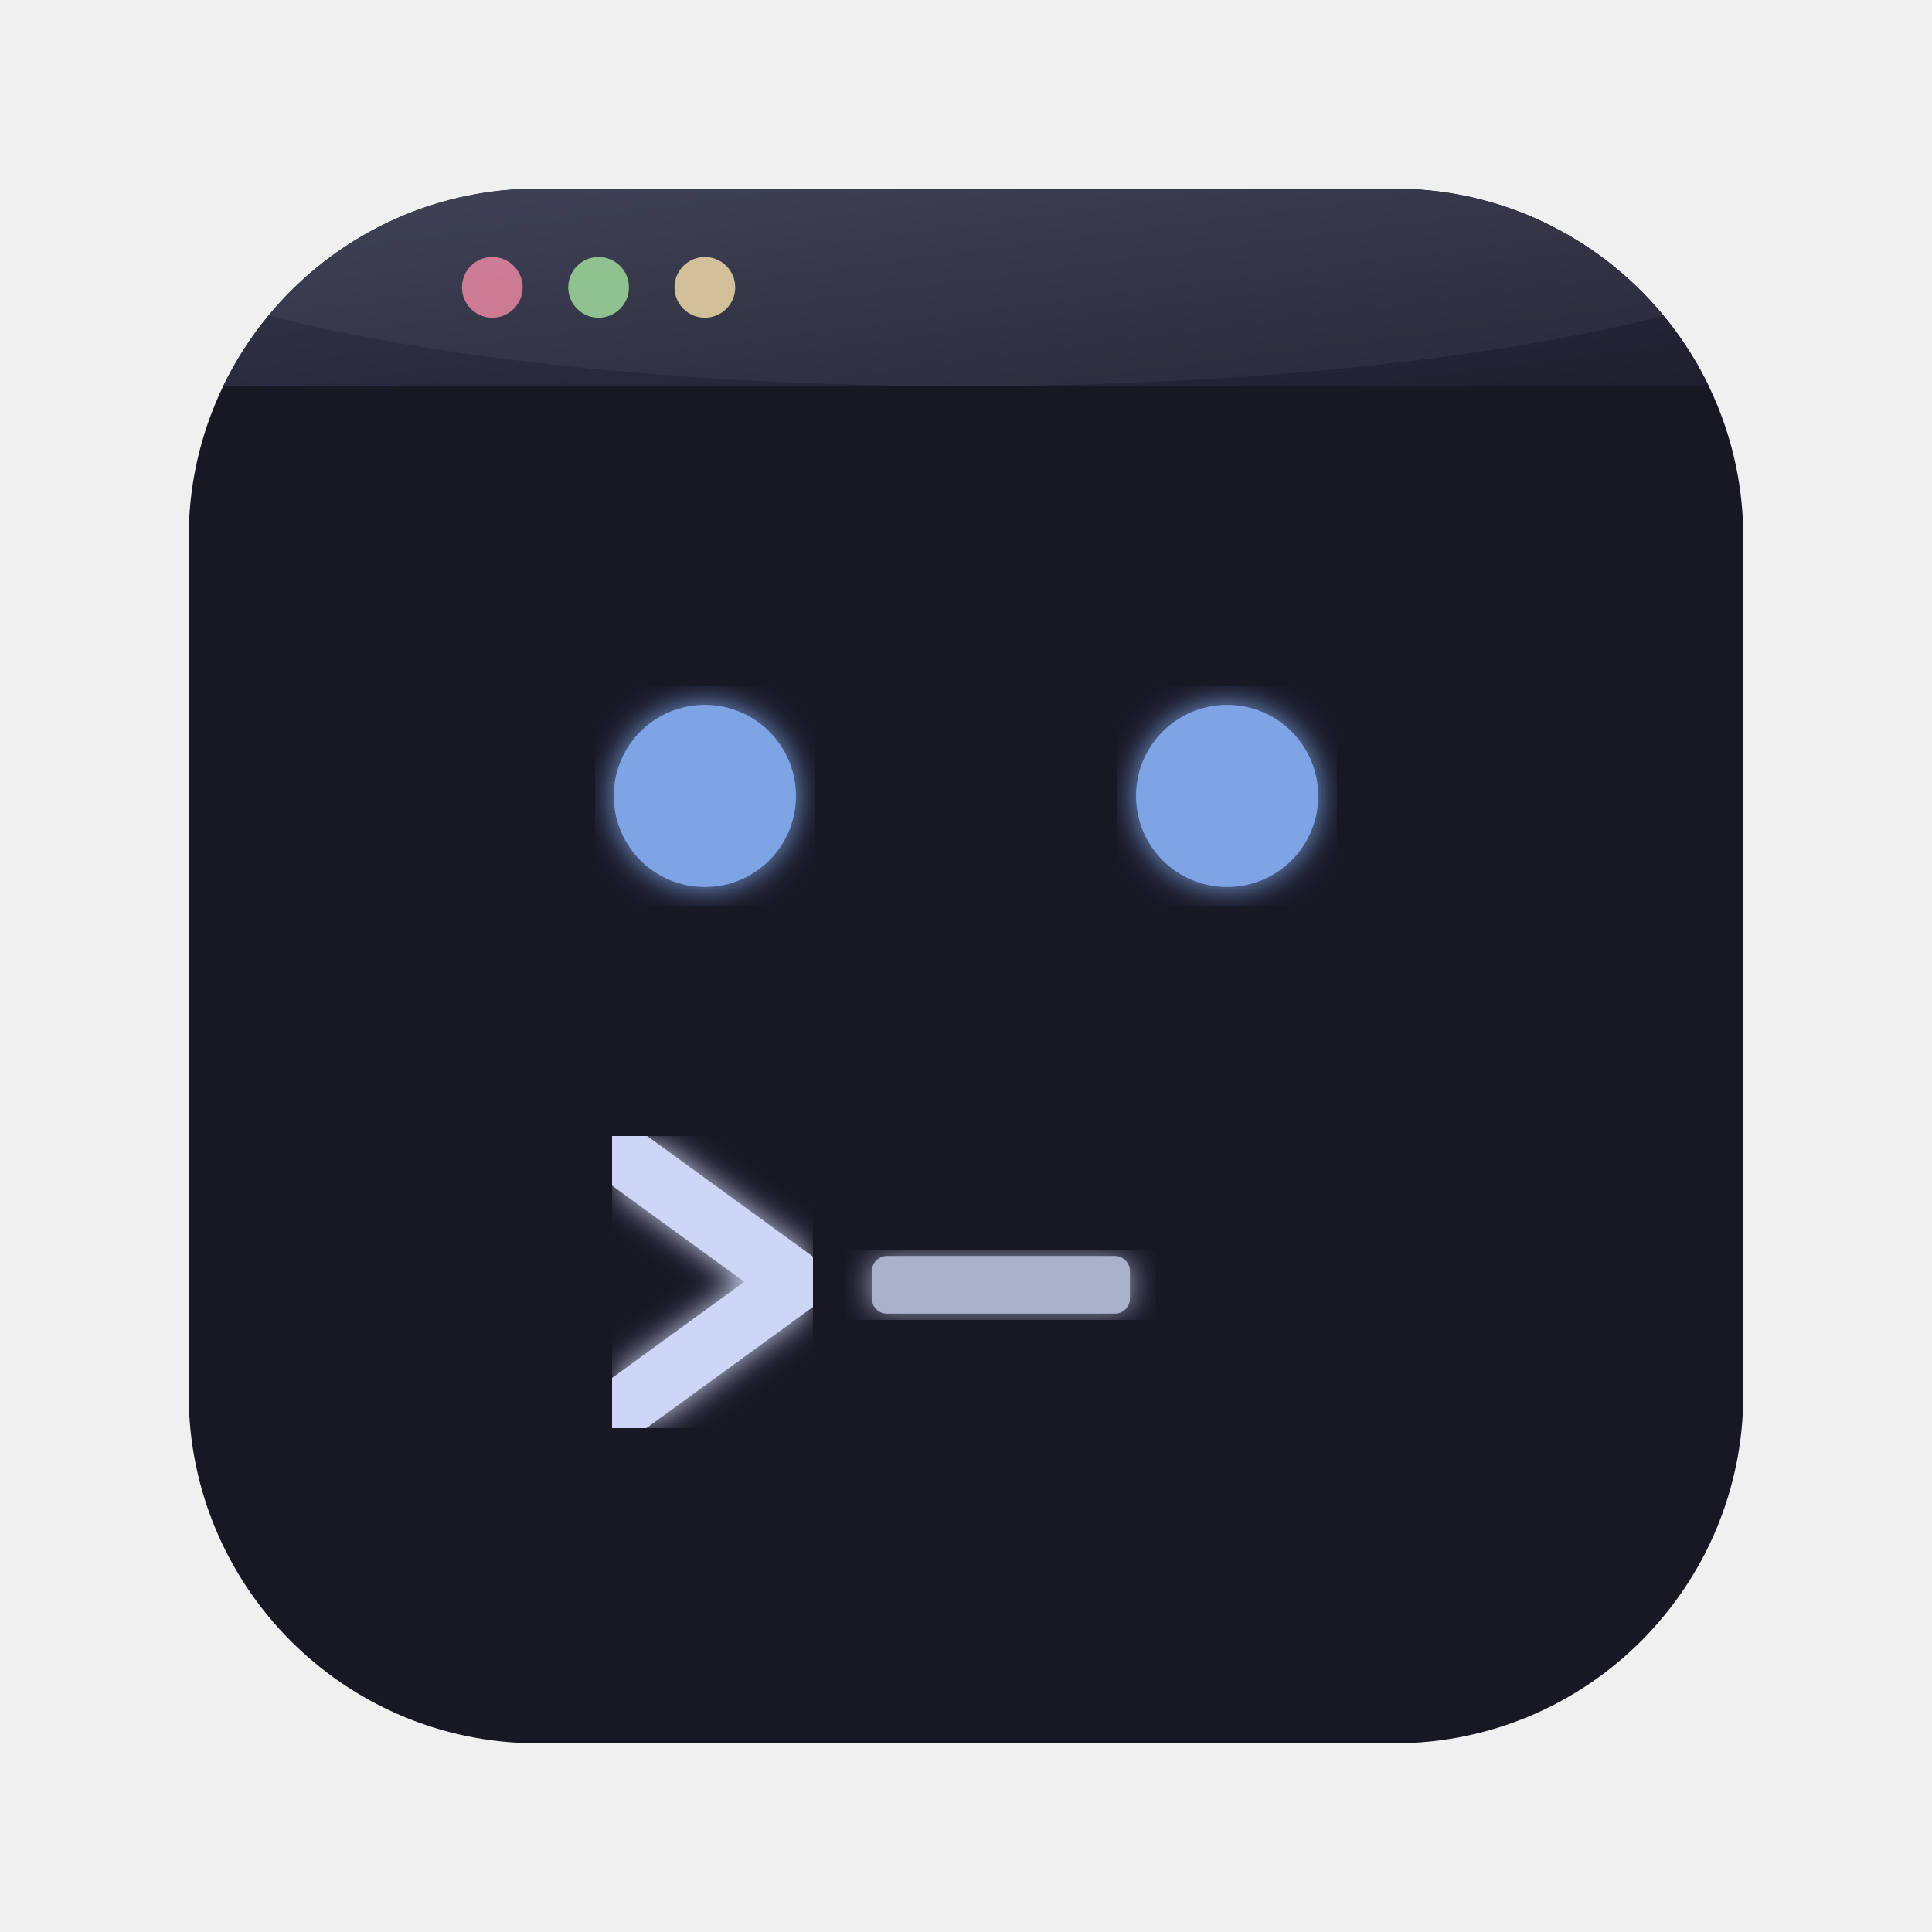
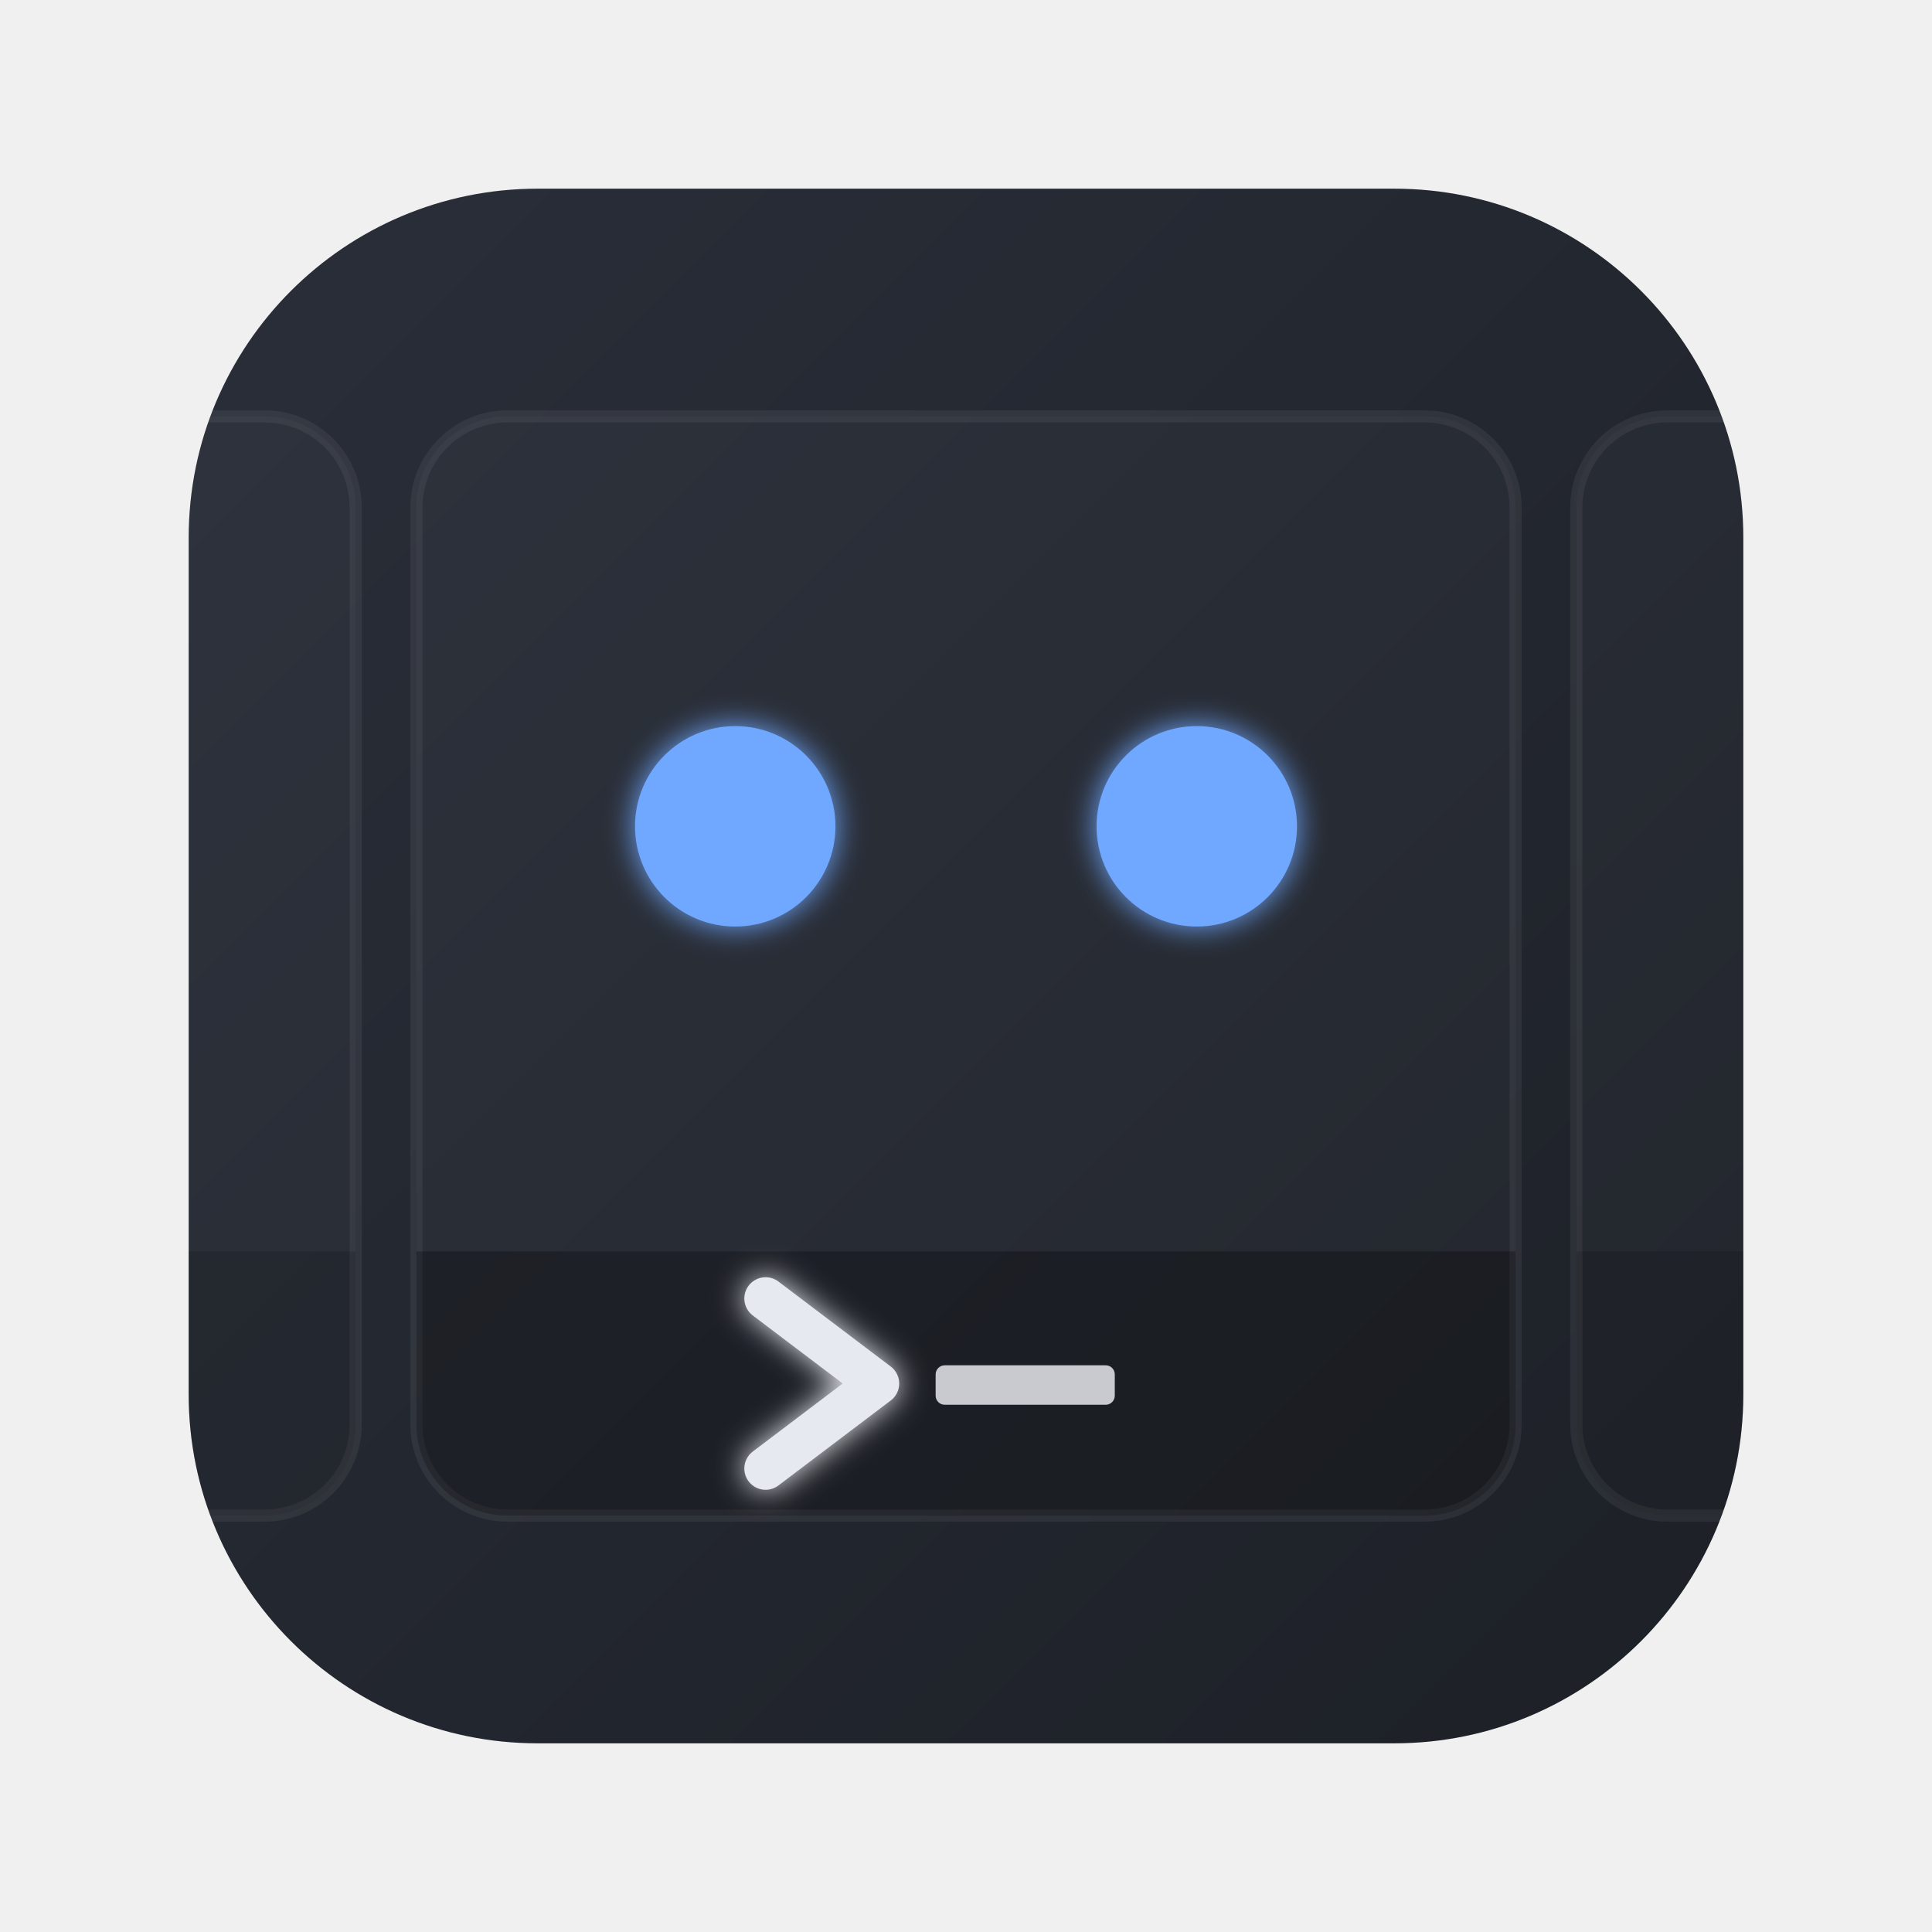
<svg xmlns="http://www.w3.org/2000/svg" viewBox="0 0 1024 1024" width="1024" height="1024">
  <defs>
-     <linearGradient id="bg" x1="0%" y1="0%" x2="100%" y2="100%">
-       <stop offset="0%" stop-color="#363a4f" />
-       <stop offset="100%" stop-color="#1e1e2e" />
+     <linearGradient id="bg" x1="0" y1="0" x2="1" y2="1">
+       <stop offset="0" stop-color="#2b303b" />
+       <stop offset="1" stop-color="#1b1e24" />
    </linearGradient>
-     <filter id="glow">
+     <filter id="glow" x="-50%" y="-50%" width="200%" height="200%">
      <feGaussianBlur stdDeviation="10" result="blur" />
      <feMerge>
        <feMergeNode in="blur" />
        <feMergeNode in="SourceGraphic" />
      </feMerge>
    </filter>
    <clipPath id="squircle">
      <rect x="100" y="100" width="824" height="824" rx="185" />
    </clipPath>
  </defs>
  <g clip-path="url(#squircle)">
+     <rect width="1024" height="1024" fill="url(#bg)" />
    <g transform="translate(100 100) scale(0.8046875)">
-       <rect width="1024" height="1024" fill="#181825" />
-       <rect width="1024" height="130" fill="url(#bg)" />
-       <ellipse cx="512" cy="0" rx="600" ry="130" fill="white" opacity="0.05" />
-       <circle cx="200" cy="65" r="20" fill="#f38ba8" opacity="0.8" />
-       <circle cx="270" cy="65" r="20" fill="#a6e3a1" opacity="0.8" />
-       <circle cx="340" cy="65" r="20" fill="#f9e2af" opacity="0.8" />
-       <circle cx="340" cy="400" r="60" fill="#89b4fa" filter="url(#glow)" opacity="0.9" />
-       <circle cx="684" cy="400" r="60" fill="#89b4fa" filter="url(#glow)" opacity="0.9" />
-       <polyline points="290,640 400,720 290,800" fill="none" stroke="#cdd6f4" stroke-width="40" stroke-linecap="round" stroke-linejoin="round" filter="url(#glow)" />
-       <rect x="450" y="703" width="170" height="38" rx="10" fill="#cdd6f4" opacity="0.8" filter="url(#glow)" />
+       <g fill="#ffffff" fill-opacity="0.025" stroke="#ffffff" stroke-opacity="0.06" stroke-width="8">
+         <rect x="-470" y="150" width="580" height="724" rx="60" />
+         <rect x="914" y="150" width="580" height="724" rx="60" />
+       </g>
+       <g fill="#000000" fill-opacity="0.14">
+         <path d="M-470 700 H110 V814 A60 60 0 0 1 50 874 H-410 A60 60 0 0 1 -470 814 Z" />
+         <path d="M914 700 H1494 V814 A60 60 0 0 1 1434 874 H974 A60 60 0 0 1 914 814 Z" />
+       </g>
+       <rect x="150" y="150" width="724" height="724" rx="60" fill="#ffffff" fill-opacity="0.025" stroke="#ffffff" stroke-opacity="0.06" stroke-width="8" />
+       <path d="M150 700 H874 V814 A60 60 0 0 1 814 874 H210 A60 60 0 0 1 150 814 Z" fill="#000000" fill-opacity="0.28" />
+       <circle cx="360" cy="420" r="66" fill="#6fa8ff" filter="url(#glow)" />
+       <circle cx="664" cy="420" r="66" fill="#6fa8ff" filter="url(#glow)" />
+       <polyline points="380,731 454,787 380,843" fill="none" stroke="#e6e9ef" stroke-width="28" stroke-linecap="round" stroke-linejoin="round" filter="url(#glow)" />
+       <rect x="492" y="775" width="118" height="26" rx="6" fill="#e6e9ef" opacity="0.85" />
    </g>
  </g>
</svg>
